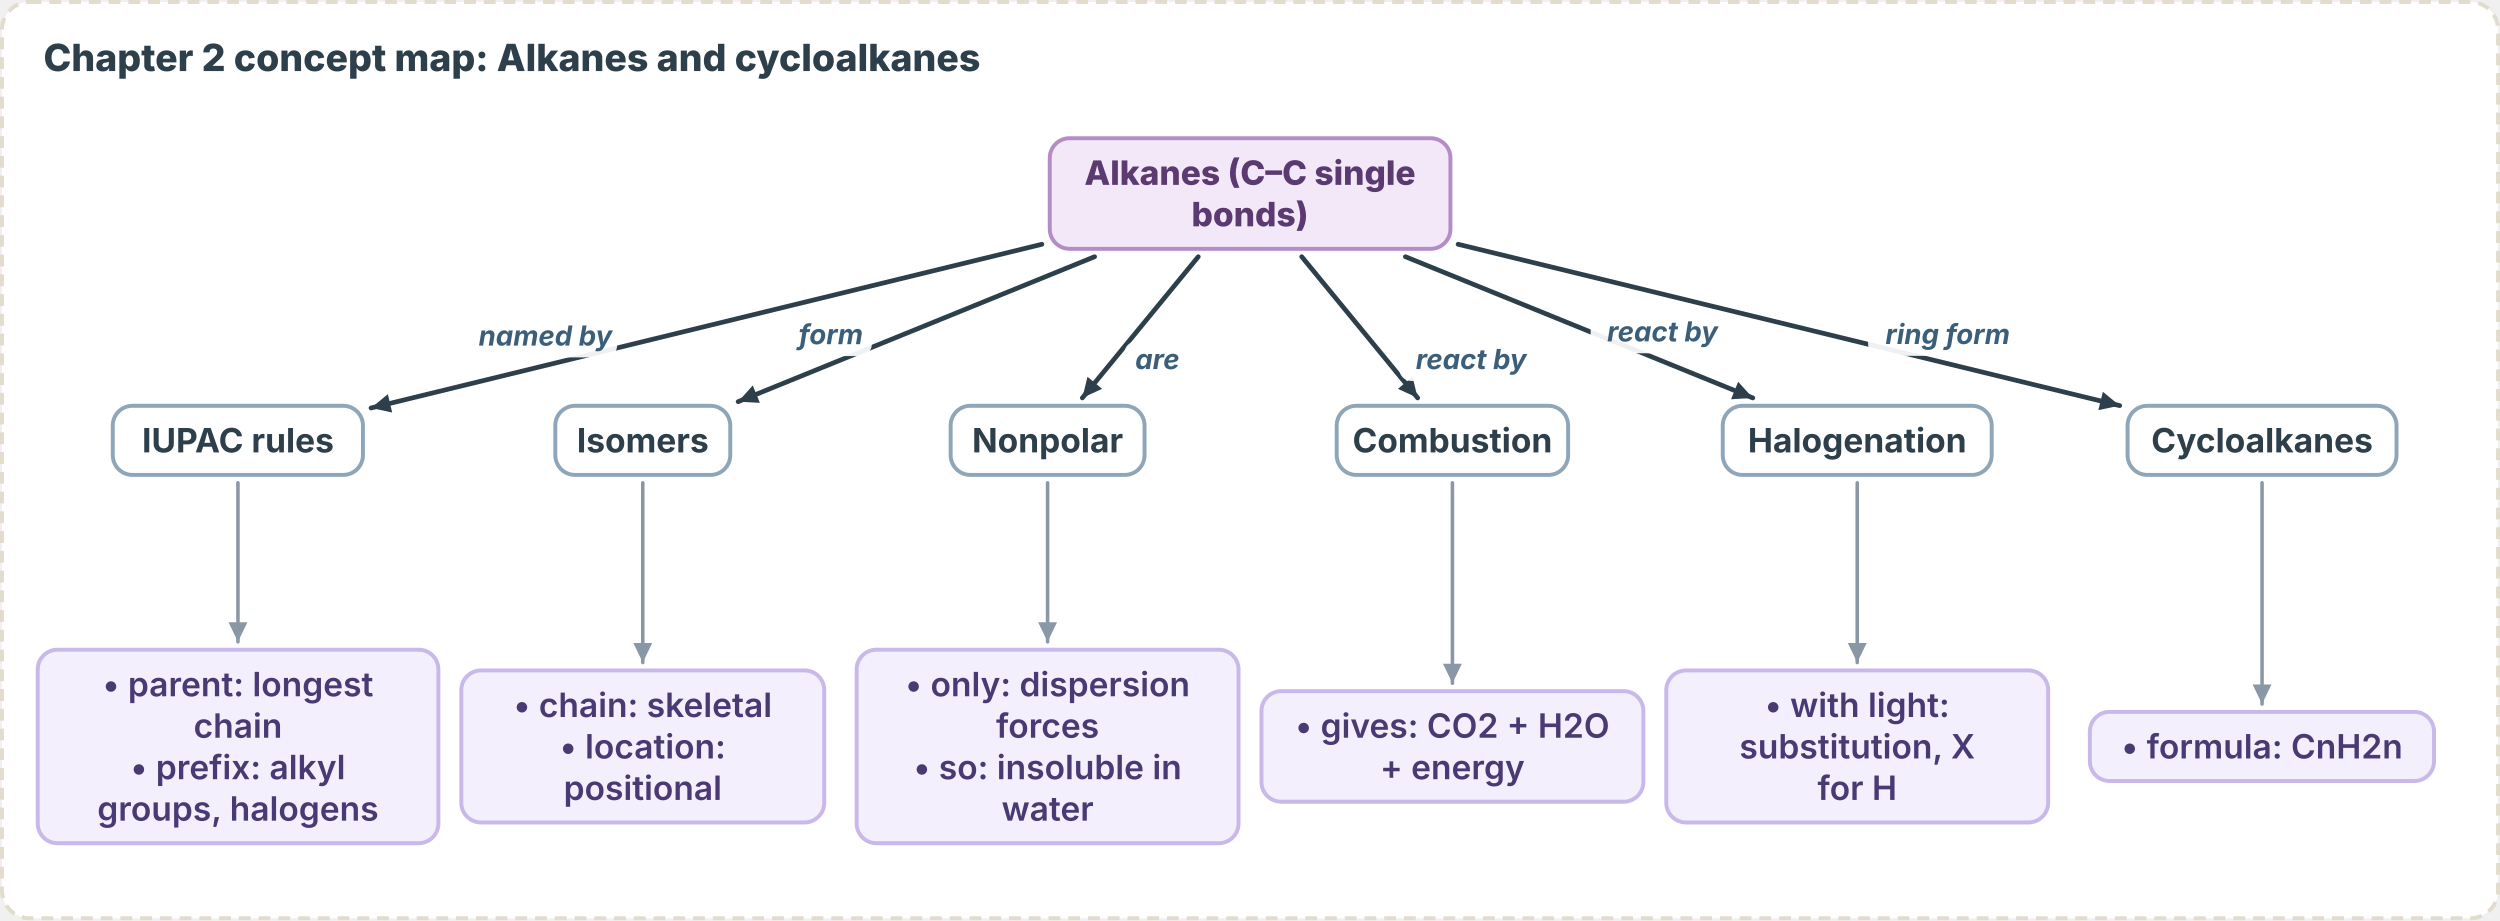
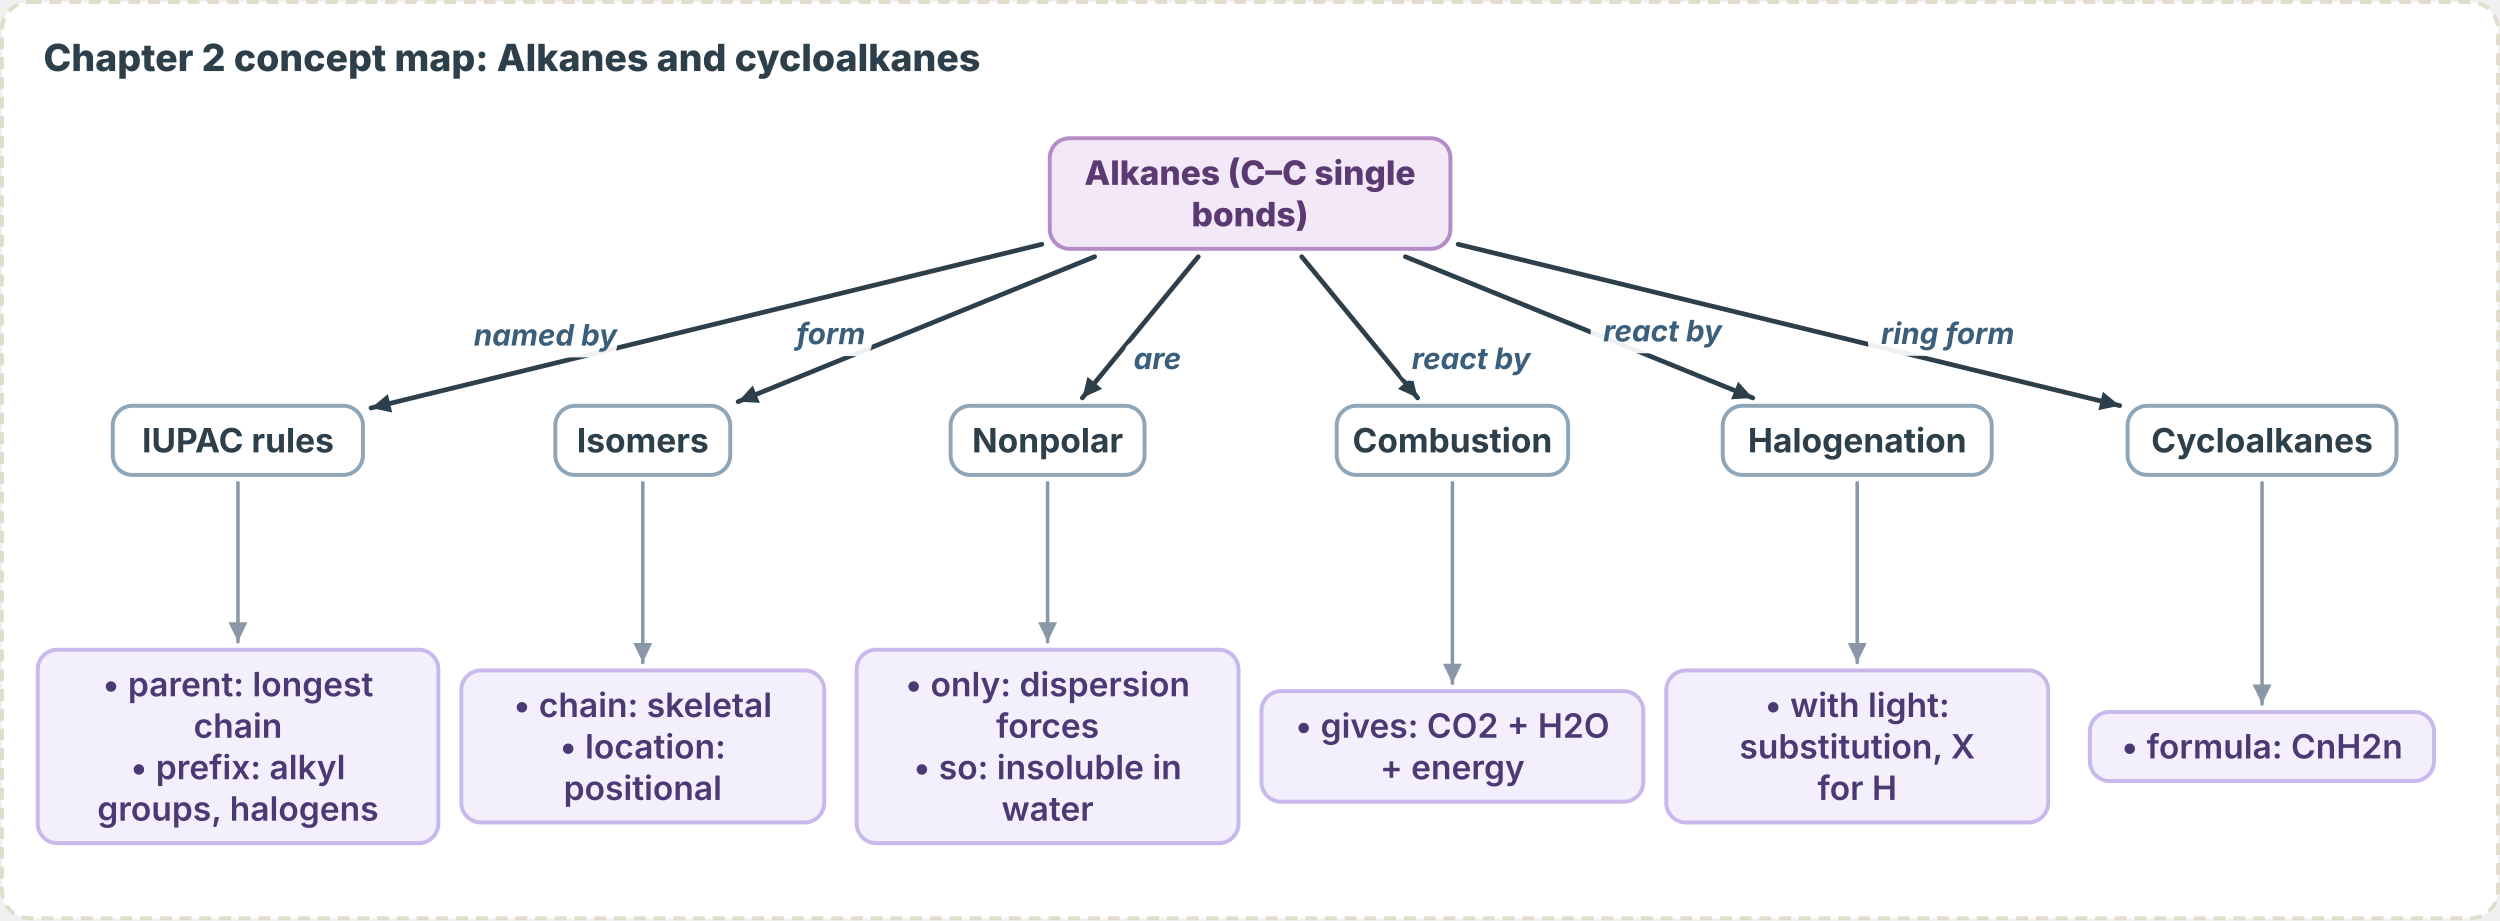
<svg xmlns="http://www.w3.org/2000/svg" viewBox="0 0 1266 466" width="1266" height="466" style="max-width:100%;height:auto;display:block;margin:0 auto" role="img" aria-label="Concept map for Chapter 2, Alkanes and cycloalkanes. Alkanes (C–C single bonds) named by IUPAC rules (parent: longest chain; prefix: alkyl groups, halogens). Alkanes (C–C single bonds) form Isomers (chain: skeletal; location: positional). Alkanes (C–C single bonds) are Nonpolar (only: dispersion forces; so: insoluble in water). Alkanes (C–C single bonds) react by Combustion (gives: CO2 + H2O + energy). Alkanes (C–C single bonds) react by Halogenation (with light: substitution, X for H). Alkanes (C–C single bonds) ring form Cycloalkanes (formula: CnH2n).">
  <rect x="1" y="1" width="1264" height="464" rx="14" fill="#ffffff" stroke="#e2dccd" stroke-width="2" stroke-dasharray="6 4" />
  <text x="22" y="36" font-size="19" font-weight="800" fill="#2d3f4b" font-family="Nunito,Inter,Helvetica,Arial,sans-serif">Chapter 2 concept map: Alkanes and cycloalkanes</text>
  <path d="M527.6 123.7 L187.9 206.6" fill="none" stroke="#2d3f4b" stroke-width="2.4" stroke-linecap="round" stroke-linejoin="round" />
  <path d="M187.9 206.6 L196.4 199.6 L198.6 208.9 Z" fill="#2d3f4b" />
  <path d="M120.5 244.5 L120.5 325.0" fill="none" stroke="#8a97a6" stroke-width="1.8" stroke-linecap="round" stroke-linejoin="round" />
  <path d="M120.5 325.0 L115.7 315.1 L125.3 315.1 Z" fill="#8a97a6" />
  <path d="M554.3 130.0 L373.8 203.4" fill="none" stroke="#2d3f4b" stroke-width="2.4" stroke-linecap="round" stroke-linejoin="round" />
  <path d="M373.8 203.4 L381.2 195.2 L384.8 204.0 Z" fill="#2d3f4b" />
  <path d="M325.5 244.5 L325.5 335.5" fill="none" stroke="#8a97a6" stroke-width="1.8" stroke-linecap="round" stroke-linejoin="round" />
  <path d="M325.5 335.5 L320.7 325.6 L330.3 325.6 Z" fill="#8a97a6" />
  <path d="M606.8 130.0 L548.1 201.5" fill="none" stroke="#2d3f4b" stroke-width="2.4" stroke-linecap="round" stroke-linejoin="round" />
  <path d="M548.1 201.5 L550.7 190.8 L558.1 196.9 Z" fill="#2d3f4b" />
  <path d="M530.5 244.5 L530.5 325.0" fill="none" stroke="#8a97a6" stroke-width="1.8" stroke-linecap="round" stroke-linejoin="round" />
  <path d="M530.5 325.0 L525.7 315.1 L535.3 315.1 Z" fill="#8a97a6" />
  <path d="M659.2 130.0 L717.9 201.5" fill="none" stroke="#2d3f4b" stroke-width="2.4" stroke-linecap="round" stroke-linejoin="round" />
  <path d="M717.9 201.5 L707.9 196.9 L715.3 190.8 Z" fill="#2d3f4b" />
  <path d="M735.5 244.5 L735.5 346.0" fill="none" stroke="#8a97a6" stroke-width="1.8" stroke-linecap="round" stroke-linejoin="round" />
  <path d="M735.5 346.0 L730.7 336.1 L740.3 336.1 Z" fill="#8a97a6" />
  <path d="M711.7 130.0 L887.6 201.5" fill="none" stroke="#2d3f4b" stroke-width="2.4" stroke-linecap="round" stroke-linejoin="round" />
  <path d="M887.6 201.5 L876.6 202.2 L880.2 193.3 Z" fill="#2d3f4b" />
  <path d="M940.5 244.5 L940.5 335.5" fill="none" stroke="#8a97a6" stroke-width="1.8" stroke-linecap="round" stroke-linejoin="round" />
  <path d="M940.5 335.5 L935.7 325.6 L945.3 325.6 Z" fill="#8a97a6" />
  <path d="M738.4 123.7 L1073.4 205.4" fill="none" stroke="#2d3f4b" stroke-width="2.4" stroke-linecap="round" stroke-linejoin="round" />
  <path d="M1073.4 205.4 L1062.6 207.7 L1064.9 198.4 Z" fill="#2d3f4b" />
  <path d="M1145.5 244.5 L1145.5 356.5" fill="none" stroke="#8a97a6" stroke-width="1.8" stroke-linecap="round" stroke-linejoin="round" />
  <path d="M1145.5 356.5 L1140.7 346.6 L1150.3 346.6 Z" fill="#8a97a6" />
  <rect x="531.6" y="70.0" width="202.9" height="56.0" rx="10" fill="#f2e8f7" stroke="#b48cc8" stroke-width="2" />
  <text x="633.0" y="93.6" text-anchor="middle" font-size="17" font-weight="800" fill="#5b3a72" font-family="Nunito,Inter,Helvetica,Arial,sans-serif">Alkanes (C–C single</text>
  <text x="633.0" y="114.6" text-anchor="middle" font-size="17" font-weight="800" fill="#5b3a72" font-family="Nunito,Inter,Helvetica,Arial,sans-serif">bonds)</text>
  <rect x="57.1" y="205.5" width="126.7" height="35.0" rx="10" fill="#ffffff" stroke="#8fa6b8" stroke-width="2" />
  <text x="120.5" y="229.1" text-anchor="middle" font-size="17" font-weight="700" fill="#2d3f4b" font-family="Nunito,Inter,Helvetica,Arial,sans-serif">IUPAC rules</text>
  <rect x="19.1" y="329.0" width="202.9" height="98.0" rx="10" fill="#f3effd" stroke="#c9b8ea" stroke-width="2" />
  <text x="120.5" y="352.6" text-anchor="middle" font-size="17" font-weight="600" fill="#4a3a73" font-family="Nunito,Inter,Helvetica,Arial,sans-serif">• parent: longest</text>
  <text x="120.5" y="373.6" text-anchor="middle" font-size="17" font-weight="600" fill="#4a3a73" font-family="Nunito,Inter,Helvetica,Arial,sans-serif">   chain</text>
  <text x="120.5" y="394.6" text-anchor="middle" font-size="17" font-weight="600" fill="#4a3a73" font-family="Nunito,Inter,Helvetica,Arial,sans-serif">• prefix: alkyl</text>
  <text x="120.5" y="415.6" text-anchor="middle" font-size="17" font-weight="600" fill="#4a3a73" font-family="Nunito,Inter,Helvetica,Arial,sans-serif">   groups, halogens</text>
  <rect x="281.2" y="205.5" width="88.6" height="35.0" rx="10" fill="#ffffff" stroke="#8fa6b8" stroke-width="2" />
  <text x="325.5" y="229.1" text-anchor="middle" font-size="17" font-weight="700" fill="#2d3f4b" font-family="Nunito,Inter,Helvetica,Arial,sans-serif">Isomers</text>
  <rect x="233.6" y="339.5" width="183.8" height="77.0" rx="10" fill="#f3effd" stroke="#c9b8ea" stroke-width="2" />
  <text x="325.5" y="363.1" text-anchor="middle" font-size="17" font-weight="600" fill="#4a3a73" font-family="Nunito,Inter,Helvetica,Arial,sans-serif">• chain: skeletal</text>
  <text x="325.5" y="384.1" text-anchor="middle" font-size="17" font-weight="600" fill="#4a3a73" font-family="Nunito,Inter,Helvetica,Arial,sans-serif">• location:</text>
  <text x="325.5" y="405.1" text-anchor="middle" font-size="17" font-weight="600" fill="#4a3a73" font-family="Nunito,Inter,Helvetica,Arial,sans-serif">   positional</text>
  <rect x="481.4" y="205.5" width="98.2" height="35.0" rx="10" fill="#ffffff" stroke="#8fa6b8" stroke-width="2" />
  <text x="530.5" y="229.1" text-anchor="middle" font-size="17" font-weight="700" fill="#2d3f4b" font-family="Nunito,Inter,Helvetica,Arial,sans-serif">Nonpolar</text>
  <rect x="433.8" y="329.0" width="193.4" height="98.0" rx="10" fill="#f3effd" stroke="#c9b8ea" stroke-width="2" />
  <text x="530.5" y="352.6" text-anchor="middle" font-size="17" font-weight="600" fill="#4a3a73" font-family="Nunito,Inter,Helvetica,Arial,sans-serif">• only: dispersion</text>
  <text x="530.5" y="373.6" text-anchor="middle" font-size="17" font-weight="600" fill="#4a3a73" font-family="Nunito,Inter,Helvetica,Arial,sans-serif">   forces</text>
  <text x="530.5" y="394.6" text-anchor="middle" font-size="17" font-weight="600" fill="#4a3a73" font-family="Nunito,Inter,Helvetica,Arial,sans-serif">• so: insoluble in</text>
  <text x="530.5" y="415.6" text-anchor="middle" font-size="17" font-weight="600" fill="#4a3a73" font-family="Nunito,Inter,Helvetica,Arial,sans-serif">   water</text>
  <rect x="676.9" y="205.5" width="117.2" height="35.0" rx="10" fill="#ffffff" stroke="#8fa6b8" stroke-width="2" />
  <text x="735.5" y="229.1" text-anchor="middle" font-size="17" font-weight="700" fill="#2d3f4b" font-family="Nunito,Inter,Helvetica,Arial,sans-serif">Combustion</text>
  <rect x="638.8" y="350.0" width="193.4" height="56.0" rx="10" fill="#f3effd" stroke="#c9b8ea" stroke-width="2" />
  <text x="735.5" y="373.6" text-anchor="middle" font-size="17" font-weight="600" fill="#4a3a73" font-family="Nunito,Inter,Helvetica,Arial,sans-serif">• gives: CO2 + H2O</text>
  <text x="735.5" y="394.6" text-anchor="middle" font-size="17" font-weight="600" fill="#4a3a73" font-family="Nunito,Inter,Helvetica,Arial,sans-serif">   + energy</text>
  <rect x="872.4" y="205.5" width="136.2" height="35.0" rx="10" fill="#ffffff" stroke="#8fa6b8" stroke-width="2" />
  <text x="940.5" y="229.1" text-anchor="middle" font-size="17" font-weight="700" fill="#2d3f4b" font-family="Nunito,Inter,Helvetica,Arial,sans-serif">Halogenation</text>
  <rect x="843.8" y="339.5" width="193.4" height="77.0" rx="10" fill="#f3effd" stroke="#c9b8ea" stroke-width="2" />
  <text x="940.5" y="363.1" text-anchor="middle" font-size="17" font-weight="600" fill="#4a3a73" font-family="Nunito,Inter,Helvetica,Arial,sans-serif">• with light:</text>
  <text x="940.5" y="384.1" text-anchor="middle" font-size="17" font-weight="600" fill="#4a3a73" font-family="Nunito,Inter,Helvetica,Arial,sans-serif">   substitution, X</text>
  <text x="940.5" y="405.1" text-anchor="middle" font-size="17" font-weight="600" fill="#4a3a73" font-family="Nunito,Inter,Helvetica,Arial,sans-serif">   for H</text>
  <rect x="1077.4" y="205.5" width="136.2" height="35.0" rx="10" fill="#ffffff" stroke="#8fa6b8" stroke-width="2" />
  <text x="1145.5" y="229.1" text-anchor="middle" font-size="17" font-weight="700" fill="#2d3f4b" font-family="Nunito,Inter,Helvetica,Arial,sans-serif">Cycloalkanes</text>
  <rect x="1058.3" y="360.5" width="174.3" height="35.0" rx="10" fill="#f3effd" stroke="#c9b8ea" stroke-width="2" />
  <text x="1145.5" y="384.1" text-anchor="middle" font-size="17" font-weight="600" fill="#4a3a73" font-family="Nunito,Inter,Helvetica,Arial,sans-serif">• formula: CnH2n</text>
  <rect x="239.8" y="161.0" width="72.7" height="20.0" rx="6" fill="#ffffff" fill-opacity="0.92" />
-   <text x="276.2" y="175.0" text-anchor="middle" font-size="14" font-weight="700" font-style="italic" fill="#3b5f7a" font-family="Nunito,Inter,Helvetica,Arial,sans-serif">named by</text>
+   <text x="276.2" y="175.0" text-anchor="middle" font-size="15" font-weight="700" font-style="italic" fill="#3b5f7a" font-family="Nunito,Inter,Helvetica,Arial,sans-serif">named by</text>
  <rect x="400.1" y="160.3" width="41.4" height="20.0" rx="6" fill="#ffffff" fill-opacity="0.92" />
-   <text x="420.7" y="174.3" text-anchor="middle" font-size="14" font-weight="700" font-style="italic" fill="#3b5f7a" font-family="Nunito,Inter,Helvetica,Arial,sans-serif">form</text>
+   <text x="420.7" y="174.3" text-anchor="middle" font-size="15" font-weight="700" font-style="italic" fill="#3b5f7a" font-family="Nunito,Inter,Helvetica,Arial,sans-serif">form</text>
  <rect x="569.4" y="172.9" width="33.5" height="20.0" rx="6" fill="#ffffff" fill-opacity="0.92" />
-   <text x="586.1" y="186.9" text-anchor="middle" font-size="14" font-weight="700" font-style="italic" fill="#3b5f7a" font-family="Nunito,Inter,Helvetica,Arial,sans-serif">are</text>
+   <text x="586.1" y="186.9" text-anchor="middle" font-size="15" font-weight="700" font-style="italic" fill="#3b5f7a" font-family="Nunito,Inter,Helvetica,Arial,sans-serif">are</text>
  <rect x="708.6" y="172.9" width="72.7" height="20.0" rx="6" fill="#ffffff" fill-opacity="0.92" />
-   <text x="745.0" y="186.9" text-anchor="middle" font-size="14" font-weight="700" font-style="italic" fill="#3b5f7a" font-family="Nunito,Inter,Helvetica,Arial,sans-serif">react by</text>
+   <text x="745.0" y="186.9" text-anchor="middle" font-size="15" font-weight="700" font-style="italic" fill="#3b5f7a" font-family="Nunito,Inter,Helvetica,Arial,sans-serif">react by</text>
  <rect x="805.5" y="158.9" width="72.7" height="20.0" rx="6" fill="#ffffff" fill-opacity="0.92" />
-   <text x="841.9" y="172.9" text-anchor="middle" font-size="14" font-weight="700" font-style="italic" fill="#3b5f7a" font-family="Nunito,Inter,Helvetica,Arial,sans-serif">react by</text>
+   <text x="841.9" y="172.9" text-anchor="middle" font-size="15" font-weight="700" font-style="italic" fill="#3b5f7a" font-family="Nunito,Inter,Helvetica,Arial,sans-serif">react by</text>
  <rect x="946.0" y="160.2" width="80.6" height="20.0" rx="6" fill="#ffffff" fill-opacity="0.92" />
-   <text x="986.3" y="174.2" text-anchor="middle" font-size="14" font-weight="700" font-style="italic" fill="#3b5f7a" font-family="Nunito,Inter,Helvetica,Arial,sans-serif">ring form</text>
+   <text x="986.3" y="174.2" text-anchor="middle" font-size="15" font-weight="700" font-style="italic" fill="#3b5f7a" font-family="Nunito,Inter,Helvetica,Arial,sans-serif">ring form</text>
</svg>
